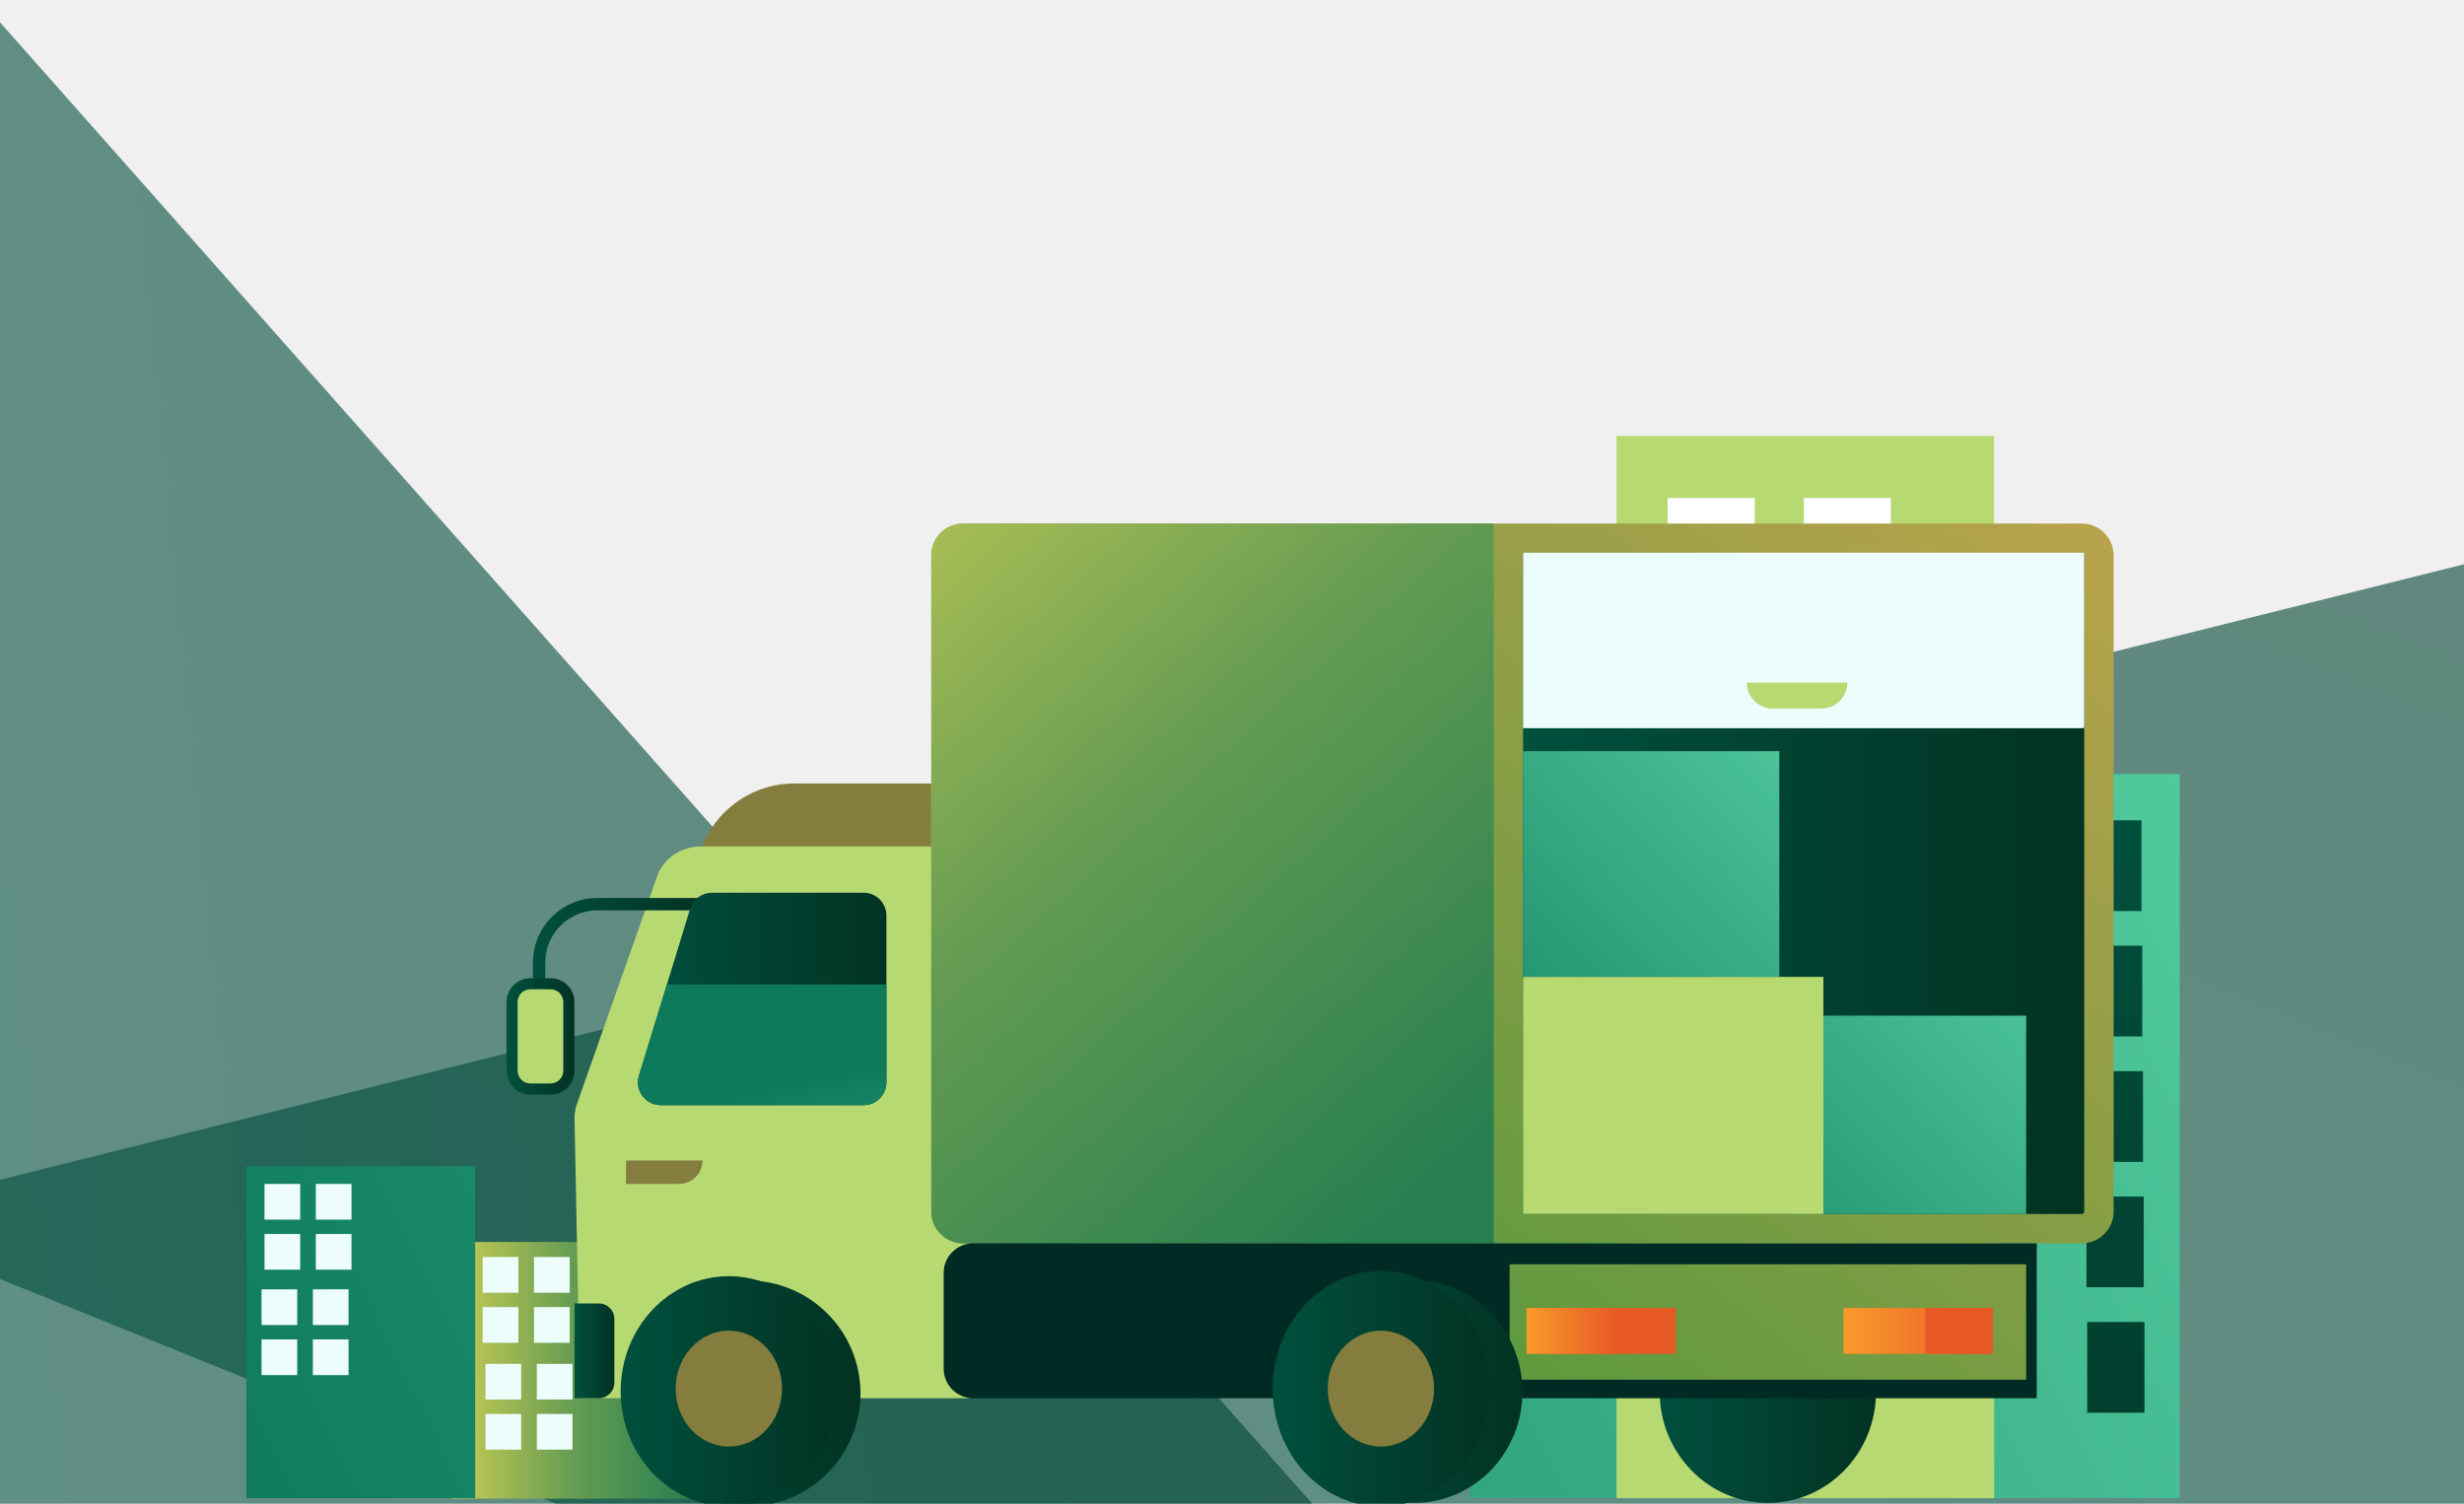
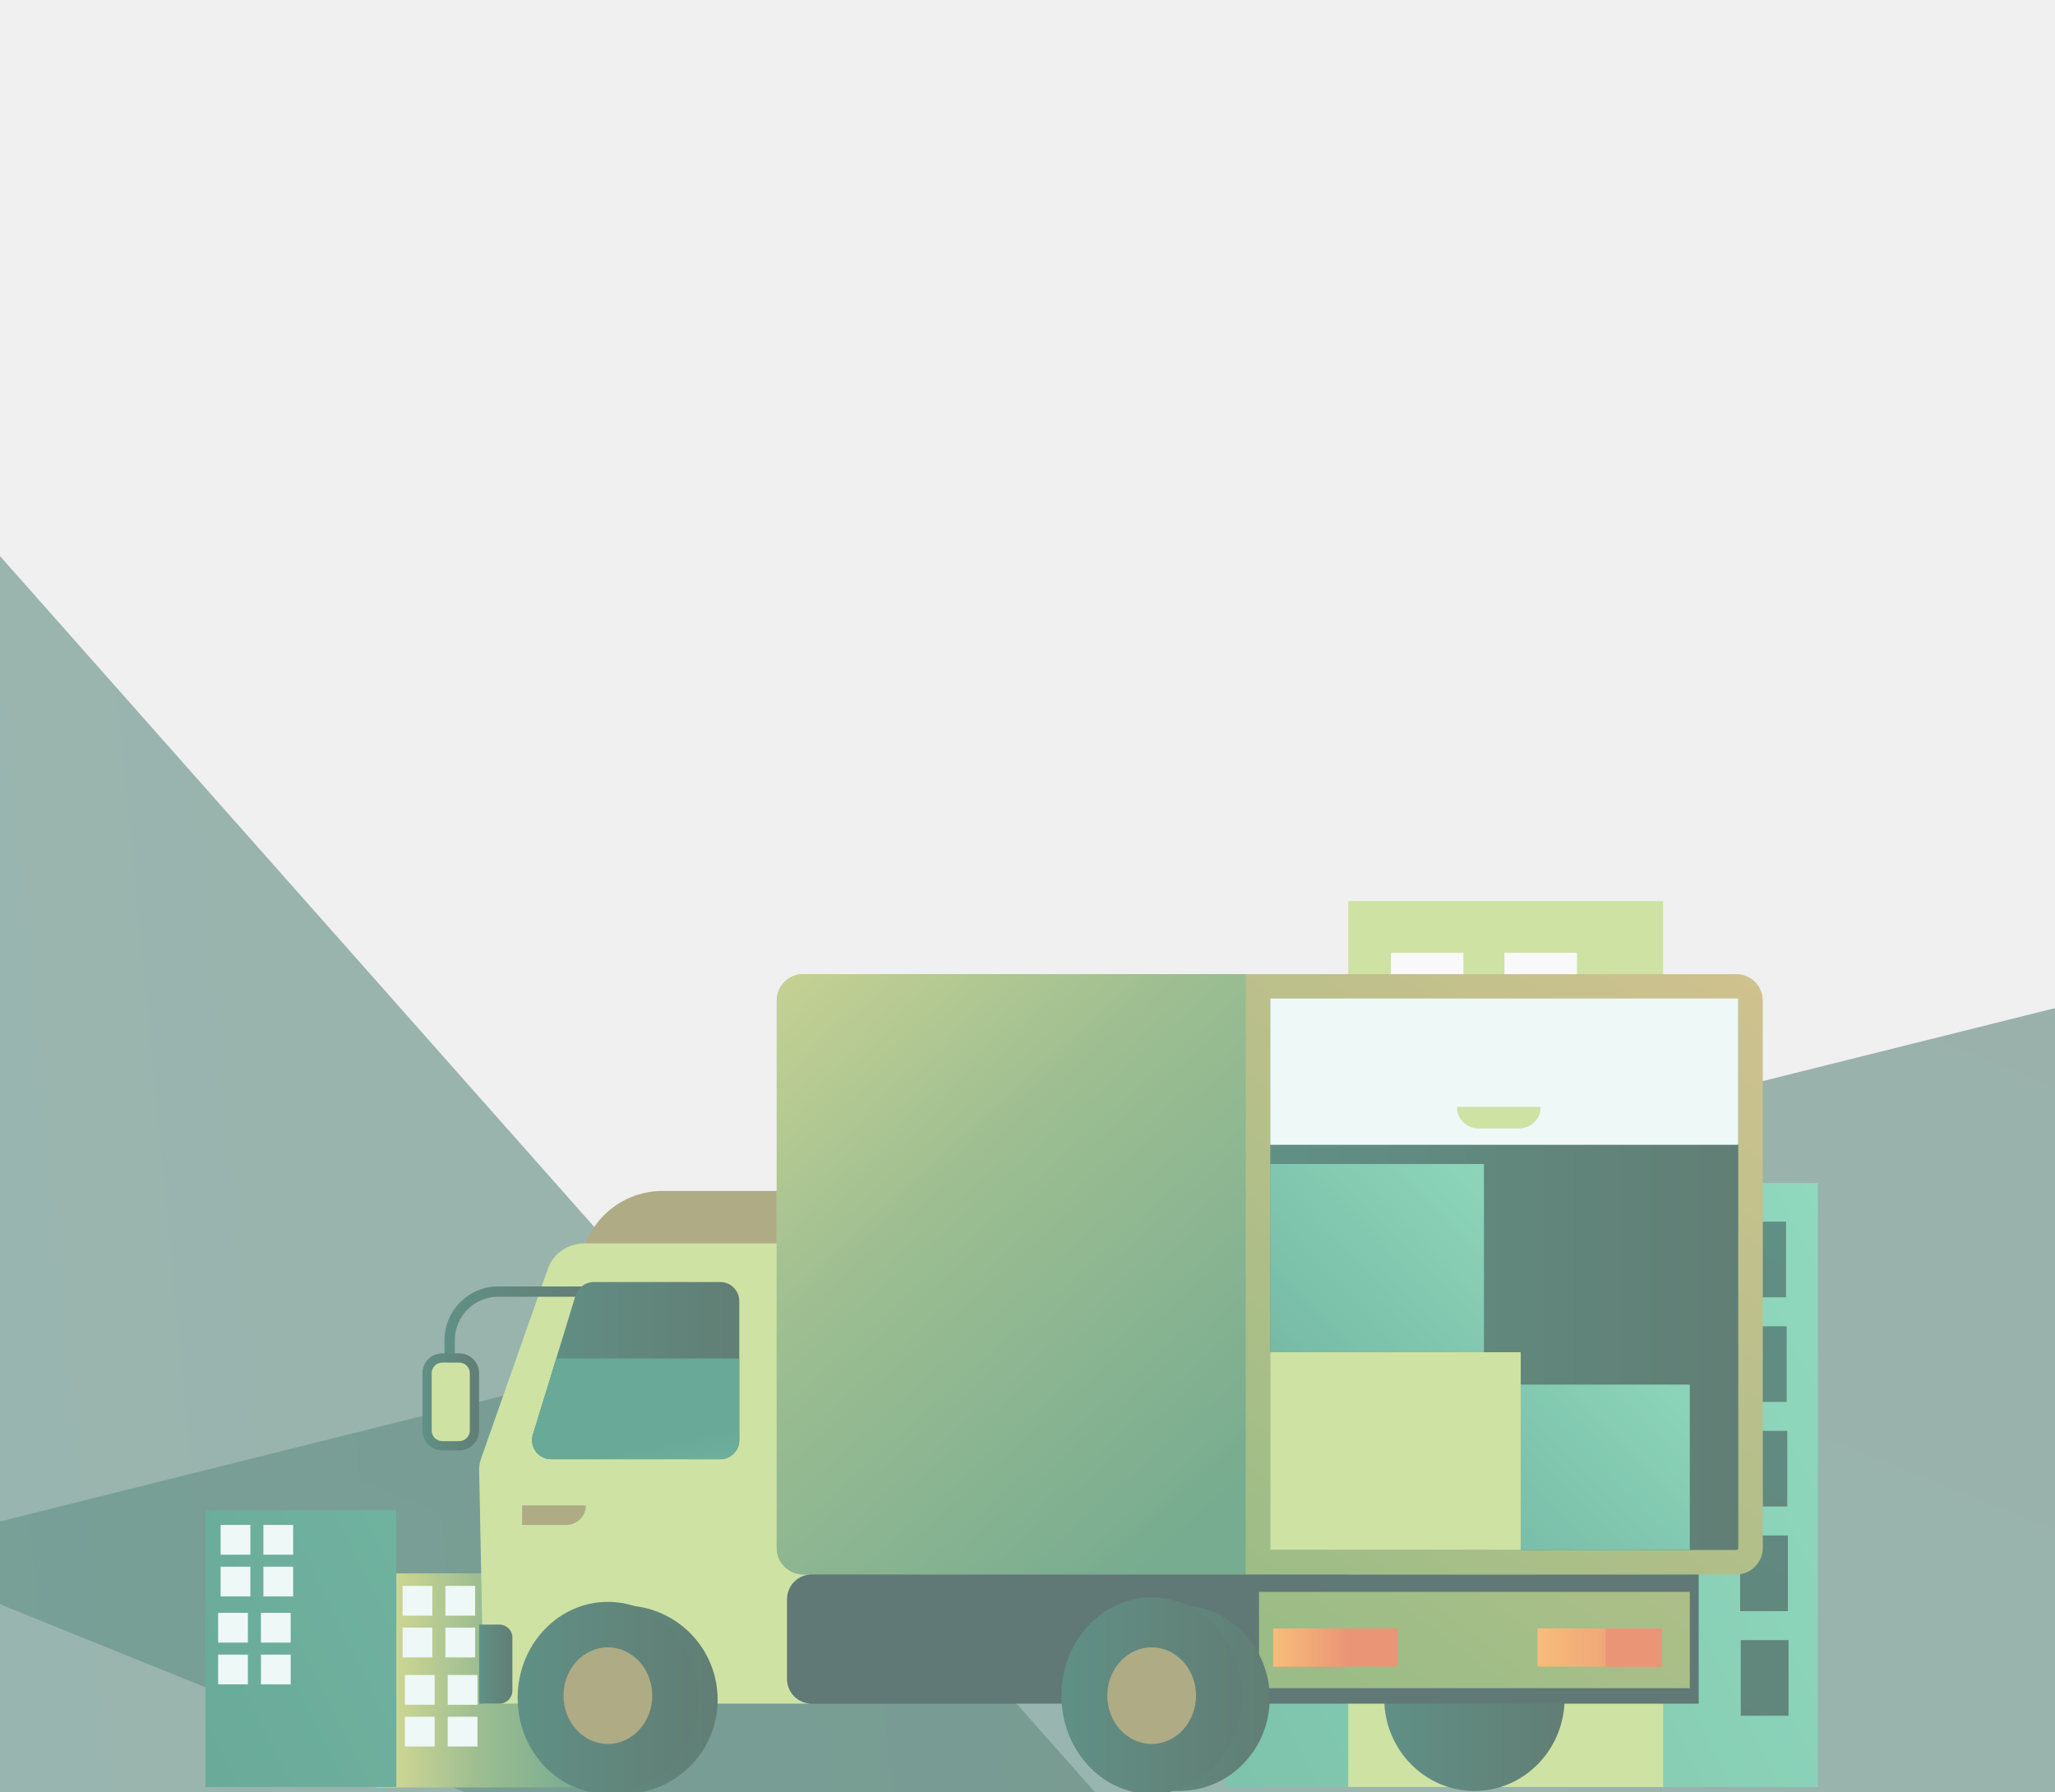
- <svg xmlns="http://www.w3.org/2000/svg" width="390" height="238" viewBox="0 0 390 238" fill="none">
-   <g clip-path="url(#clip0_658_1780)">
-     <path d="M491.247 64.024L374.083 353.733L-24 192.74L491.247 64.024Z" fill="url(#paint0_linear_658_1780)" fill-opacity="0.6" />
-     <path d="M285.152 325.436L-25.919 355.333L-67 -72.103L285.152 325.436Z" fill="url(#paint1_linear_658_1780)" fill-opacity="0.6" />
-     <path d="M345.001 122.518H308.785V237.134H345.001V122.518Z" fill="url(#paint2_linear_658_1780)" />
-     <path d="M338.956 129.84H329.891V144.199H338.956V129.84Z" fill="url(#paint3_linear_658_1780)" />
-     <path d="M339.075 149.691H330.01V164.05H339.075V149.691Z" fill="url(#paint4_linear_658_1780)" />
-     <path d="M339.192 169.543H330.127V183.902H339.192V169.543Z" fill="url(#paint5_linear_658_1780)" />
-     <path d="M339.31 189.395H330.246V203.753H339.31V189.395Z" fill="url(#paint6_linear_658_1780)" />
-     <path d="M339.427 209.248H330.363V223.607H339.427V209.248Z" fill="url(#paint7_linear_658_1780)" />
-     <path d="M268.836 174.707H232.621V237.133H268.836V174.707Z" fill="url(#paint8_linear_658_1780)" />
-     <path d="M315.63 69H255.869V237.132H315.63V69Z" fill="#B7D972" />
-     <path d="M277.733 78.822H263.959V84.903H277.733V78.822Z" fill="white" />
-     <path d="M299.28 78.822H285.506V84.903H299.28V78.822Z" fill="white" />
-     <path d="M109.736 196.584H71.496V237.216H109.736V196.584Z" fill="url(#paint9_linear_658_1780)" />
-     <path d="M82.05 198.963H76.402V204.611H82.05V198.963Z" fill="#EDFDFC" />
-     <path d="M90.172 198.963H84.523V204.611H90.172V198.963Z" fill="#EDFDFC" />
-     <path d="M82.05 206.889H76.402V212.537H82.05V206.889Z" fill="#EDFDFC" />
-     <path d="M90.172 206.889H84.523V212.537H90.172V206.889Z" fill="#EDFDFC" />
-     <path d="M82.492 215.875H76.844V221.523H82.492V215.875Z" fill="#EDFDFC" />
-     <path d="M90.617 215.875H84.969V221.523H90.617V215.875Z" fill="#EDFDFC" />
-     <path d="M82.492 223.799H76.844V229.447H82.492V223.799Z" fill="#EDFDFC" />
-     <path d="M90.617 223.799H84.969V229.447H90.617V223.799Z" fill="#EDFDFC" />
-     <path d="M75.215 184.602H39V237.132H75.215V184.602Z" fill="url(#paint10_linear_658_1780)" />
-     <path d="M47.515 187.396H41.867V193.045H47.515V187.396Z" fill="#EDFDFC" />
-     <path d="M55.636 187.396H49.988V193.045H55.636V187.396Z" fill="#EDFDFC" />
-     <path d="M47.515 195.32H41.867V200.968H47.515V195.32Z" fill="#EDFDFC" />
-     <path d="M55.636 195.32H49.988V200.968H55.636V195.32Z" fill="#EDFDFC" />
-     <path d="M47.047 204.08H41.398V209.728H47.047V204.08Z" fill="#EDFDFC" />
-     <path d="M55.168 204.08H49.52V209.728H55.168V204.08Z" fill="#EDFDFC" />
-     <path d="M47.047 212.006H41.398V217.654H47.047V212.006Z" fill="#EDFDFC" />
-     <path d="M55.168 212.006H49.52V217.654H55.168V212.006Z" fill="#EDFDFC" />
-     <path d="M110.012 164.387H147.405V124.01H125.766C117.065 124.01 110.012 131.063 110.012 139.764V164.387Z" fill="#847D3D" />
-     <path d="M153.46 221.314H91.808L90.935 177.059C90.919 176.291 91.043 175.527 91.299 174.798L104.021 138.668C105.008 135.866 107.808 133.971 110.966 133.971H153.459V221.314H153.46Z" fill="#B7D972" />
-     <path d="M90.934 221.313H94.781C96.138 221.313 97.238 220.213 97.238 218.856V208.77C97.238 207.413 96.138 206.312 94.781 206.312H90.934V221.313Z" fill="url(#paint11_linear_658_1780)" />
-     <path d="M86.313 159.159H84.359V152.323C84.359 146.708 88.928 142.139 94.544 142.139H111.145V144.092H94.544C90.005 144.092 86.313 147.784 86.313 152.323V159.159Z" fill="url(#paint12_linear_658_1780)" />
-     <path d="M83.939 173.249H87.148C89.229 173.249 90.916 171.563 90.916 169.483V158.601C90.916 156.521 89.23 154.834 87.148 154.834H83.939C81.859 154.834 80.172 156.52 80.172 158.601V169.483C80.173 171.562 81.859 173.249 83.939 173.249Z" fill="url(#paint13_linear_658_1780)" />
-     <path d="M83.939 171.494C82.83 171.494 81.926 170.592 81.926 169.481V158.599C81.926 157.489 82.829 156.586 83.939 156.586H87.148C88.257 156.586 89.161 157.489 89.161 158.599V169.481C89.161 170.59 88.259 171.494 87.148 171.494H83.939Z" fill="#B7D972" />
-     <path d="M104.58 174.923H136.694C138.686 174.923 140.299 173.308 140.299 171.317V144.908C140.299 142.916 138.684 141.303 136.694 141.303H112.677C111.093 141.303 109.695 142.336 109.23 143.851L101.133 170.261C100.423 172.579 102.157 174.923 104.58 174.923Z" fill="url(#paint14_linear_658_1780)" />
-     <path d="M105.564 155.811L101.133 170.261C100.423 172.578 102.156 174.923 104.58 174.923H136.694C138.686 174.923 140.299 173.309 140.299 171.318V155.811H105.564Z" fill="url(#paint15_linear_658_1780)" />
-     <path d="M118.31 238.436C128.187 238.436 136.194 230.429 136.194 220.552C136.194 210.675 128.187 202.668 118.31 202.668C108.433 202.668 100.426 210.675 100.426 220.552C100.426 230.429 108.433 238.436 118.31 238.436Z" fill="url(#paint16_linear_658_1780)" />
-     <path d="M279.815 237.884C289.272 237.884 296.939 230 296.939 220.276C296.939 210.551 289.272 202.668 279.815 202.668C270.358 202.668 262.691 210.551 262.691 220.276C262.691 230 270.358 237.884 279.815 237.884Z" fill="url(#paint17_linear_658_1780)" />
-     <path d="M152.448 196.8H329.504C332.287 196.8 334.545 194.543 334.545 191.758V87.909C334.545 85.125 332.289 82.867 329.504 82.867H152.448C149.664 82.867 147.406 85.124 147.406 87.909V191.758C147.406 194.543 149.663 196.8 152.448 196.8Z" fill="url(#paint18_linear_658_1780)" />
-     <path d="M329.501 192.149C329.716 192.149 329.891 191.973 329.891 191.757V87.908C329.891 87.693 329.716 87.518 329.501 87.518H241.072V192.149H329.501Z" fill="url(#paint19_linear_658_1780)" />
-     <path d="M329.501 115.26C329.716 115.26 329.891 115.213 329.891 115.156V87.586C329.891 87.529 329.716 87.482 329.501 87.482H241.072V115.26H329.501Z" fill="#EDFDFC" />
-     <path d="M152.448 82.867H236.424V196.798H152.448C149.664 196.798 147.406 194.542 147.406 191.757V87.909C147.406 85.124 149.663 82.867 152.448 82.867Z" fill="url(#paint20_linear_658_1780)" />
-     <path d="M283.023 192.15H320.695V160.76H283.023V192.15Z" fill="url(#paint21_linear_658_1780)" />
-     <path d="M241.072 192.148H288.604V154.619H241.072V192.148Z" fill="#B7D972" />
-     <path d="M241.072 154.619H281.627V118.9H241.072V154.619Z" fill="url(#paint22_linear_658_1780)" />
-     <path d="M154.044 221.314H322.372V196.801H154.044C151.457 196.801 149.359 198.898 149.359 201.485V216.631C149.359 219.217 151.457 221.314 154.044 221.314Z" fill="#002A24" />
-     <path d="M320.694 200.105H238.934V218.38H320.694V200.105Z" fill="url(#paint23_linear_658_1780)" />
-     <path d="M241.629 214.289H265.252V207.033H241.629V214.289Z" fill="url(#paint24_linear_658_1780)" />
-     <path d="M241.629 214.289H255.884V207.033H241.629V214.289Z" fill="url(#paint25_linear_658_1780)" />
-     <path d="M291.797 214.289H315.422V207.033H291.797V214.289Z" fill="url(#paint26_linear_658_1780)" />
-     <path d="M304.723 214.289H315.421V207.033H304.723V214.289Z" fill="url(#paint27_linear_658_1780)" />
-     <path d="M223.848 237.884C233.306 237.884 240.972 230 240.972 220.276C240.972 210.551 233.306 202.668 223.848 202.668C214.391 202.668 206.725 210.551 206.725 220.276C206.725 230 214.391 237.884 223.848 237.884Z" fill="url(#paint28_linear_658_1780)" />
-     <path d="M218.563 238.439C228.021 238.439 235.687 230.092 235.687 219.795C235.687 209.498 228.021 201.15 218.563 201.15C209.106 201.15 201.439 209.498 201.439 219.795C201.439 230.092 209.106 238.439 218.563 238.439Z" fill="url(#paint29_linear_658_1780)" />
-     <path d="M115.362 238.436C124.819 238.436 132.486 230.279 132.486 220.216C132.486 210.154 124.819 201.996 115.362 201.996C105.905 201.996 98.238 210.154 98.238 220.216C98.238 230.279 105.905 238.436 115.362 238.436Z" fill="url(#paint30_linear_658_1780)" />
-     <path d="M106.941 219.793C106.941 224.856 110.712 228.96 115.362 228.96C120.012 228.96 123.782 224.856 123.782 219.793C123.782 214.73 120.012 210.625 115.362 210.625C110.71 210.625 106.941 214.73 106.941 219.793Z" fill="#847D3D" />
-     <path d="M210.143 219.793C210.143 224.856 213.913 228.96 218.563 228.96C223.213 228.96 226.983 224.856 226.983 219.793C226.983 214.73 223.213 210.625 218.563 210.625C213.913 210.625 210.143 214.73 210.143 219.793Z" fill="#847D3D" />
-     <path d="M292.393 108.055H276.486C276.486 110.316 278.319 112.147 280.58 112.147H288.302C290.56 112.147 292.393 110.314 292.393 108.055Z" fill="#B7D972" />
-     <path d="M107.482 187.397H99.09V183.686H111.193C111.193 185.734 109.532 187.397 107.482 187.397Z" fill="#847D3D" />
+ <svg xmlns="http://www.w3.org/2000/svg" width="390" height="340" viewBox="0 0 390 340" fill="none">
+   <g opacity="0.6">
+     <path d="M491.247 166.024L374.083 455.733L-24 294.74L491.247 166.024Z" fill="url(#paint0_linear_707_1822)" fill-opacity="0.6" />
+     <path d="M285.152 427.436L-25.919 457.333L-67 29.898L285.152 427.436Z" fill="url(#paint1_linear_707_1822)" fill-opacity="0.6" />
+     <path d="M345.001 224.518H308.785V339.134H345.001V224.518Z" fill="url(#paint2_linear_707_1822)" />
+     <path d="M338.956 231.84H329.891V246.199H338.956V231.84Z" fill="url(#paint3_linear_707_1822)" />
+     <path d="M339.075 251.691H330.01V266.05H339.075V251.691Z" fill="url(#paint4_linear_707_1822)" />
+     <path d="M339.192 271.543H330.127V285.902H339.192V271.543Z" fill="url(#paint5_linear_707_1822)" />
+     <path d="M339.31 291.395H330.246V305.753H339.31V291.395Z" fill="url(#paint6_linear_707_1822)" />
+     <path d="M339.427 311.248H330.363V325.607H339.427V311.248Z" fill="url(#paint7_linear_707_1822)" />
+     <path d="M268.836 276.707H232.621V339.133H268.836V276.707Z" fill="url(#paint8_linear_707_1822)" />
+     <path d="M315.63 171H255.869V339.132H315.63V171Z" fill="#B7D972" />
+     <path d="M277.733 180.822H263.959V186.903H277.733V180.822Z" fill="white" />
+     <path d="M299.28 180.822H285.506V186.903H299.28V180.822Z" fill="white" />
+     <path d="M109.736 298.584H71.496V339.216H109.736V298.584Z" fill="url(#paint9_linear_707_1822)" />
+     <path d="M82.05 300.963H76.402V306.611H82.05V300.963Z" fill="#EDFDFC" />
+     <path d="M90.172 300.963H84.523V306.611H90.172V300.963Z" fill="#EDFDFC" />
+     <path d="M82.05 308.889H76.402V314.537H82.05V308.889Z" fill="#EDFDFC" />
+     <path d="M90.172 308.889H84.523V314.537H90.172V308.889Z" fill="#EDFDFC" />
+     <path d="M82.492 317.875H76.844V323.523H82.492V317.875Z" fill="#EDFDFC" />
+     <path d="M90.617 317.875H84.969V323.523H90.617V317.875Z" fill="#EDFDFC" />
+     <path d="M82.492 325.799H76.844V331.447H82.492V325.799Z" fill="#EDFDFC" />
+     <path d="M90.617 325.799H84.969V331.447H90.617V325.799Z" fill="#EDFDFC" />
+     <path d="M75.215 286.602H39V339.132H75.215V286.602Z" fill="url(#paint10_linear_707_1822)" />
+     <path d="M47.515 289.396H41.867V295.045H47.515V289.396Z" fill="#EDFDFC" />
+     <path d="M55.636 289.396H49.988V295.045H55.636V289.396Z" fill="#EDFDFC" />
+     <path d="M47.515 297.32H41.867V302.968H47.515V297.32Z" fill="#EDFDFC" />
+     <path d="M55.636 297.32H49.988V302.968H55.636V297.32Z" fill="#EDFDFC" />
+     <path d="M47.047 306.08H41.398V311.728H47.047V306.08Z" fill="#EDFDFC" />
+     <path d="M55.168 306.08H49.52V311.728H55.168V306.08Z" fill="#EDFDFC" />
+     <path d="M47.047 314.006H41.398V319.654H47.047V314.006Z" fill="#EDFDFC" />
+     <path d="M55.168 314.006H49.52V319.654H55.168V314.006Z" fill="#EDFDFC" />
+     <path d="M110.012 266.387H147.405V226.01H125.766C117.065 226.01 110.012 233.063 110.012 241.764V266.387Z" fill="#847D3D" />
+     <path d="M153.46 323.314H91.808L90.935 279.059C90.919 278.291 91.043 277.527 91.299 276.798L104.021 240.668C105.008 237.866 107.808 235.971 110.966 235.971H153.459V323.314H153.46Z" fill="#B7D972" />
+     <path d="M90.934 323.313H94.781C96.138 323.313 97.238 322.213 97.238 320.856V310.77C97.238 309.413 96.138 308.312 94.781 308.312H90.934V323.313Z" fill="url(#paint11_linear_707_1822)" />
+     <path d="M86.313 261.159H84.359V254.323C84.359 248.708 88.928 244.139 94.544 244.139H111.145V246.092H94.544C90.005 246.092 86.313 249.784 86.313 254.323V261.159Z" fill="url(#paint12_linear_707_1822)" />
+     <path d="M83.939 275.249H87.148C89.229 275.249 90.916 273.563 90.916 271.483V260.601C90.916 258.521 89.23 256.834 87.148 256.834H83.939C81.859 256.834 80.172 258.52 80.172 260.601V271.483C80.173 273.562 81.859 275.249 83.939 275.249Z" fill="url(#paint13_linear_707_1822)" />
+     <path d="M83.939 273.494C82.83 273.494 81.926 272.592 81.926 271.481V260.599C81.926 259.489 82.829 258.586 83.939 258.586H87.148C88.257 258.586 89.161 259.489 89.161 260.599V271.481C89.161 272.59 88.259 273.494 87.148 273.494H83.939Z" fill="#B7D972" />
+     <path d="M104.58 276.923H136.694C138.686 276.923 140.299 275.308 140.299 273.317V246.908C140.299 244.916 138.684 243.303 136.694 243.303H112.677C111.093 243.303 109.695 244.336 109.23 245.851L101.133 272.261C100.423 274.579 102.157 276.923 104.58 276.923Z" fill="url(#paint14_linear_707_1822)" />
+     <path d="M105.564 257.811L101.133 272.261C100.423 274.578 102.156 276.923 104.58 276.923H136.694C138.686 276.923 140.299 275.309 140.299 273.318V257.811H105.564Z" fill="url(#paint15_linear_707_1822)" />
+     <path d="M118.31 340.436C128.187 340.436 136.194 332.429 136.194 322.552C136.194 312.675 128.187 304.668 118.31 304.668C108.433 304.668 100.426 312.675 100.426 322.552C100.426 332.429 108.433 340.436 118.31 340.436Z" fill="url(#paint16_linear_707_1822)" />
+     <path d="M279.815 339.884C289.272 339.884 296.939 332 296.939 322.276C296.939 312.551 289.272 304.668 279.815 304.668C270.358 304.668 262.691 312.551 262.691 322.276C262.691 332 270.358 339.884 279.815 339.884Z" fill="url(#paint17_linear_707_1822)" />
+     <path d="M152.448 298.8H329.504C332.287 298.8 334.545 296.543 334.545 293.758V189.909C334.545 187.125 332.289 184.867 329.504 184.867H152.448C149.664 184.867 147.406 187.124 147.406 189.909V293.758C147.406 296.543 149.663 298.8 152.448 298.8Z" fill="url(#paint18_linear_707_1822)" />
+     <path d="M329.501 294.149C329.716 294.149 329.891 293.973 329.891 293.757V189.908C329.891 189.693 329.716 189.518 329.501 189.518H241.072V294.149H329.501Z" fill="url(#paint19_linear_707_1822)" />
+     <path d="M329.501 217.26C329.716 217.26 329.891 217.213 329.891 217.156V189.586C329.891 189.529 329.716 189.482 329.501 189.482H241.072V217.26H329.501Z" fill="#EDFDFC" />
+     <path d="M152.448 184.867H236.424V298.798H152.448C149.664 298.798 147.406 296.542 147.406 293.757V189.909C147.406 187.124 149.663 184.867 152.448 184.867Z" fill="url(#paint20_linear_707_1822)" />
+     <path d="M283.023 294.15H320.695V262.76H283.023V294.15Z" fill="url(#paint21_linear_707_1822)" />
+     <path d="M241.072 294.148H288.604V256.619H241.072V294.148Z" fill="#B7D972" />
+     <path d="M241.072 256.619H281.627V220.9H241.072V256.619Z" fill="url(#paint22_linear_707_1822)" />
+     <path d="M154.044 323.314H322.372V298.801H154.044C151.457 298.801 149.359 300.898 149.359 303.485V318.631C149.359 321.217 151.457 323.314 154.044 323.314Z" fill="#002A24" />
+     <path d="M320.694 302.105H238.934V320.38H320.694V302.105Z" fill="url(#paint23_linear_707_1822)" />
+     <path d="M241.629 316.289H265.252V309.033H241.629V316.289Z" fill="url(#paint24_linear_707_1822)" />
+     <path d="M241.629 316.289H255.884V309.033H241.629V316.289Z" fill="url(#paint25_linear_707_1822)" />
+     <path d="M291.797 316.289H315.422V309.033H291.797V316.289Z" fill="url(#paint26_linear_707_1822)" />
+     <path d="M304.723 316.289H315.421V309.033H304.723V316.289Z" fill="url(#paint27_linear_707_1822)" />
+     <path d="M223.848 339.884C233.306 339.884 240.972 332 240.972 322.276C240.972 312.551 233.306 304.668 223.848 304.668C214.391 304.668 206.725 312.551 206.725 322.276C206.725 332 214.391 339.884 223.848 339.884Z" fill="url(#paint28_linear_707_1822)" />
+     <path d="M218.563 340.439C228.021 340.439 235.687 332.092 235.687 321.795C235.687 311.498 228.021 303.15 218.563 303.15C209.106 303.15 201.439 311.498 201.439 321.795C201.439 332.092 209.106 340.439 218.563 340.439Z" fill="url(#paint29_linear_707_1822)" />
+     <path d="M115.362 340.436C124.819 340.436 132.486 332.279 132.486 322.216C132.486 312.154 124.819 303.996 115.362 303.996C105.905 303.996 98.238 312.154 98.238 322.216C98.238 332.279 105.905 340.436 115.362 340.436Z" fill="url(#paint30_linear_707_1822)" />
+     <path d="M106.941 321.793C106.941 326.856 110.712 330.96 115.362 330.96C120.012 330.96 123.782 326.856 123.782 321.793C123.782 316.73 120.012 312.625 115.362 312.625C110.71 312.625 106.941 316.73 106.941 321.793Z" fill="#847D3D" />
+     <path d="M210.143 321.793C210.143 326.856 213.913 330.96 218.563 330.96C223.213 330.96 226.983 326.856 226.983 321.793C226.983 316.73 223.213 312.625 218.563 312.625C213.913 312.625 210.143 316.73 210.143 321.793Z" fill="#847D3D" />
+     <path d="M292.393 210.055H276.486C276.486 212.316 278.319 214.147 280.58 214.147H288.302C290.56 214.147 292.393 212.314 292.393 210.055Z" fill="#B7D972" />
+     <path d="M107.482 289.397H99.09V285.686H111.193C111.193 287.734 109.532 289.397 107.482 289.397Z" fill="#847D3D" />
  </g>
  <defs>
-     <linearGradient id="paint0_linear_658_1780" x1="388.417" y1="-254.371" x2="175.042" y2="273.237" gradientUnits="userSpaceOnUse">
+     <linearGradient id="paint0_linear_707_1822" x1="388.417" y1="-152.371" x2="175.042" y2="375.237" gradientUnits="userSpaceOnUse">
      <stop stop-color="#023222" />
      <stop offset="1" stop-color="#00503E" />
    </linearGradient>
-     <linearGradient id="paint1_linear_658_1780" x1="520.052" y1="87.167" x2="-46.459" y2="141.615" gradientUnits="userSpaceOnUse">
+     <linearGradient id="paint1_linear_707_1822" x1="520.052" y1="189.167" x2="-46.459" y2="243.615" gradientUnits="userSpaceOnUse">
      <stop stop-color="#023222" />
      <stop offset="1" stop-color="#00503E" />
    </linearGradient>
-     <linearGradient id="paint2_linear_658_1780" x1="378.445" y1="154.179" x2="66.598" y2="309.319" gradientUnits="userSpaceOnUse">
+     <linearGradient id="paint2_linear_707_1822" x1="378.445" y1="256.179" x2="66.598" y2="411.319" gradientUnits="userSpaceOnUse">
      <stop stop-color="#53CD9F" />
      <stop offset="1" stop-color="#0D7A5C" />
    </linearGradient>
-     <linearGradient id="paint3_linear_658_1780" x1="340.422" y1="124.42" x2="272.516" y2="267.024" gradientUnits="userSpaceOnUse">
+     <linearGradient id="paint3_linear_707_1822" x1="340.422" y1="226.42" x2="272.516" y2="369.024" gradientUnits="userSpaceOnUse">
      <stop stop-color="#00503E" />
      <stop offset="1" stop-color="#023222" />
    </linearGradient>
-     <linearGradient id="paint4_linear_658_1780" x1="348.225" y1="128.135" x2="280.319" y2="270.739" gradientUnits="userSpaceOnUse">
+     <linearGradient id="paint4_linear_707_1822" x1="348.225" y1="230.135" x2="280.319" y2="372.739" gradientUnits="userSpaceOnUse">
      <stop stop-color="#00503E" />
      <stop offset="1" stop-color="#023222" />
    </linearGradient>
-     <linearGradient id="paint5_linear_658_1780" x1="356.027" y1="131.85" x2="288.12" y2="274.454" gradientUnits="userSpaceOnUse">
+     <linearGradient id="paint5_linear_707_1822" x1="356.027" y1="233.85" x2="288.12" y2="376.454" gradientUnits="userSpaceOnUse">
      <stop stop-color="#00503E" />
      <stop offset="1" stop-color="#023222" />
    </linearGradient>
-     <linearGradient id="paint6_linear_658_1780" x1="363.83" y1="135.565" x2="295.924" y2="278.169" gradientUnits="userSpaceOnUse">
+     <linearGradient id="paint6_linear_707_1822" x1="363.83" y1="237.565" x2="295.924" y2="380.169" gradientUnits="userSpaceOnUse">
      <stop stop-color="#00503E" />
      <stop offset="1" stop-color="#023222" />
    </linearGradient>
-     <linearGradient id="paint7_linear_658_1780" x1="371.631" y1="139.283" x2="303.725" y2="281.886" gradientUnits="userSpaceOnUse">
+     <linearGradient id="paint7_linear_707_1822" x1="371.631" y1="241.283" x2="303.725" y2="383.886" gradientUnits="userSpaceOnUse">
      <stop stop-color="#00503E" />
      <stop offset="1" stop-color="#023222" />
    </linearGradient>
-     <linearGradient id="paint8_linear_658_1780" x1="373.74" y1="144.723" x2="61.893" y2="299.863" gradientUnits="userSpaceOnUse">
+     <linearGradient id="paint8_linear_707_1822" x1="373.74" y1="246.723" x2="61.893" y2="401.863" gradientUnits="userSpaceOnUse">
      <stop stop-color="#53CD9F" />
      <stop offset="1" stop-color="#0D7A5C" />
    </linearGradient>
-     <linearGradient id="paint9_linear_658_1780" x1="71.496" y1="216.9" x2="109.737" y2="216.9" gradientUnits="userSpaceOnUse">
+     <linearGradient id="paint9_linear_707_1822" x1="71.496" y1="318.9" x2="109.737" y2="318.9" gradientUnits="userSpaceOnUse">
      <stop stop-color="#C9CD55" />
      <stop offset="0.506" stop-color="#659C52" />
      <stop offset="1" stop-color="#287F50" />
    </linearGradient>
-     <linearGradient id="paint10_linear_658_1780" x1="337.3" y1="71.474" x2="25.453" y2="226.614" gradientUnits="userSpaceOnUse">
+     <linearGradient id="paint10_linear_707_1822" x1="337.3" y1="173.474" x2="25.453" y2="328.614" gradientUnits="userSpaceOnUse">
      <stop stop-color="#53CD9F" />
      <stop offset="1" stop-color="#0D7A5C" />
    </linearGradient>
-     <linearGradient id="paint11_linear_658_1780" x1="90.933" y1="213.812" x2="97.237" y2="213.812" gradientUnits="userSpaceOnUse">
+     <linearGradient id="paint11_linear_707_1822" x1="90.933" y1="315.812" x2="97.237" y2="315.812" gradientUnits="userSpaceOnUse">
      <stop stop-color="#00503E" />
      <stop offset="1" stop-color="#023222" />
    </linearGradient>
-     <linearGradient id="paint12_linear_658_1780" x1="84.36" y1="150.649" x2="111.145" y2="150.649" gradientUnits="userSpaceOnUse">
+     <linearGradient id="paint12_linear_707_1822" x1="84.36" y1="252.649" x2="111.145" y2="252.649" gradientUnits="userSpaceOnUse">
      <stop stop-color="#00503E" />
      <stop offset="1" stop-color="#023222" />
    </linearGradient>
-     <linearGradient id="paint13_linear_658_1780" x1="80.173" y1="164.041" x2="90.915" y2="164.041" gradientUnits="userSpaceOnUse">
+     <linearGradient id="paint13_linear_707_1822" x1="80.173" y1="266.041" x2="90.915" y2="266.041" gradientUnits="userSpaceOnUse">
      <stop stop-color="#00503E" />
      <stop offset="1" stop-color="#023222" />
    </linearGradient>
-     <linearGradient id="paint14_linear_658_1780" x1="100.973" y1="158.113" x2="140.3" y2="158.113" gradientUnits="userSpaceOnUse">
+     <linearGradient id="paint14_linear_707_1822" x1="100.973" y1="260.113" x2="140.3" y2="260.113" gradientUnits="userSpaceOnUse">
      <stop stop-color="#00503E" />
      <stop offset="1" stop-color="#023222" />
    </linearGradient>
-     <linearGradient id="paint15_linear_658_1780" x1="132.295" y1="219.589" x2="122.37" y2="172.055" gradientUnits="userSpaceOnUse">
+     <linearGradient id="paint15_linear_707_1822" x1="132.295" y1="321.589" x2="122.37" y2="274.055" gradientUnits="userSpaceOnUse">
      <stop stop-color="#53CD9F" />
      <stop offset="1" stop-color="#0D7A5C" />
    </linearGradient>
-     <linearGradient id="paint16_linear_658_1780" x1="100.426" y1="220.553" x2="136.195" y2="220.553" gradientUnits="userSpaceOnUse">
+     <linearGradient id="paint16_linear_707_1822" x1="100.426" y1="322.553" x2="136.195" y2="322.553" gradientUnits="userSpaceOnUse">
      <stop stop-color="#00503E" />
      <stop offset="1" stop-color="#023222" />
    </linearGradient>
-     <linearGradient id="paint17_linear_658_1780" x1="262.69" y1="220.276" x2="296.939" y2="220.276" gradientUnits="userSpaceOnUse">
+     <linearGradient id="paint17_linear_707_1822" x1="262.69" y1="322.276" x2="296.939" y2="322.276" gradientUnits="userSpaceOnUse">
      <stop stop-color="#00503E" />
      <stop offset="1" stop-color="#023222" />
    </linearGradient>
-     <linearGradient id="paint18_linear_658_1780" x1="316.643" y1="39.475" x2="205.382" y2="187.041" gradientUnits="userSpaceOnUse">
+     <linearGradient id="paint18_linear_707_1822" x1="316.643" y1="141.475" x2="205.382" y2="289.041" gradientUnits="userSpaceOnUse">
      <stop stop-color="#C7A44F" />
      <stop offset="1" stop-color="#609A3F" />
    </linearGradient>
-     <linearGradient id="paint19_linear_658_1780" x1="241.072" y1="139.832" x2="329.892" y2="139.832" gradientUnits="userSpaceOnUse">
+     <linearGradient id="paint19_linear_707_1822" x1="241.072" y1="241.832" x2="329.892" y2="241.832" gradientUnits="userSpaceOnUse">
      <stop stop-color="#00503E" />
      <stop offset="1" stop-color="#023222" />
    </linearGradient>
-     <linearGradient id="paint20_linear_658_1780" x1="127.626" y1="66.884" x2="231.575" y2="182.325" gradientUnits="userSpaceOnUse">
+     <linearGradient id="paint20_linear_707_1822" x1="127.626" y1="168.884" x2="231.575" y2="284.325" gradientUnits="userSpaceOnUse">
      <stop stop-color="#C9CD55" />
      <stop offset="0.506" stop-color="#659C52" />
      <stop offset="1" stop-color="#287F50" />
    </linearGradient>
-     <linearGradient id="paint21_linear_658_1780" x1="328.684" y1="149.926" x2="257.644" y2="220.183" gradientUnits="userSpaceOnUse">
+     <linearGradient id="paint21_linear_707_1822" x1="328.684" y1="251.926" x2="257.644" y2="322.183" gradientUnits="userSpaceOnUse">
      <stop stop-color="#53CD9F" />
      <stop offset="1" stop-color="#0D7A5C" />
    </linearGradient>
-     <linearGradient id="paint22_linear_658_1780" x1="288.808" y1="109.604" x2="217.768" y2="179.861" gradientUnits="userSpaceOnUse">
+     <linearGradient id="paint22_linear_707_1822" x1="288.808" y1="211.604" x2="217.768" y2="281.861" gradientUnits="userSpaceOnUse">
      <stop stop-color="#53CD9F" />
      <stop offset="1" stop-color="#0D7A5C" />
    </linearGradient>
-     <linearGradient id="paint23_linear_658_1780" x1="374.77" y1="83.303" x2="263.508" y2="230.868" gradientUnits="userSpaceOnUse">
+     <linearGradient id="paint23_linear_707_1822" x1="374.77" y1="185.303" x2="263.508" y2="332.868" gradientUnits="userSpaceOnUse">
      <stop stop-color="#C7A44F" />
      <stop offset="1" stop-color="#609A3F" />
    </linearGradient>
-     <linearGradient id="paint24_linear_658_1780" x1="352.451" y1="208.877" x2="323.46" y2="209.399" gradientUnits="userSpaceOnUse">
+     <linearGradient id="paint24_linear_707_1822" x1="352.451" y1="310.877" x2="323.46" y2="311.399" gradientUnits="userSpaceOnUse">
      <stop stop-color="#FB9A2B" />
      <stop offset="1" stop-color="#E65925" />
    </linearGradient>
-     <linearGradient id="paint25_linear_658_1780" x1="241.629" y1="210.661" x2="255.884" y2="210.661" gradientUnits="userSpaceOnUse">
+     <linearGradient id="paint25_linear_707_1822" x1="241.629" y1="312.661" x2="255.884" y2="312.661" gradientUnits="userSpaceOnUse">
      <stop stop-color="#FB9A2B" />
      <stop offset="1" stop-color="#E65925" />
    </linearGradient>
-     <linearGradient id="paint26_linear_658_1780" x1="291.797" y1="210.661" x2="315.421" y2="210.661" gradientUnits="userSpaceOnUse">
+     <linearGradient id="paint26_linear_707_1822" x1="291.797" y1="312.661" x2="315.421" y2="312.661" gradientUnits="userSpaceOnUse">
      <stop stop-color="#FB9A2B" />
      <stop offset="1" stop-color="#E65925" />
    </linearGradient>
-     <linearGradient id="paint27_linear_658_1780" x1="352.468" y1="209.897" x2="323.477" y2="210.419" gradientUnits="userSpaceOnUse">
+     <linearGradient id="paint27_linear_707_1822" x1="352.468" y1="311.897" x2="323.477" y2="312.419" gradientUnits="userSpaceOnUse">
      <stop stop-color="#FB9A2B" />
      <stop offset="1" stop-color="#E65925" />
    </linearGradient>
-     <linearGradient id="paint28_linear_658_1780" x1="206.725" y1="220.276" x2="240.973" y2="220.276" gradientUnits="userSpaceOnUse">
+     <linearGradient id="paint28_linear_707_1822" x1="206.725" y1="322.276" x2="240.973" y2="322.276" gradientUnits="userSpaceOnUse">
      <stop stop-color="#00503E" />
      <stop offset="1" stop-color="#023222" />
    </linearGradient>
-     <linearGradient id="paint29_linear_658_1780" x1="201.439" y1="219.794" x2="235.688" y2="219.794" gradientUnits="userSpaceOnUse">
+     <linearGradient id="paint29_linear_707_1822" x1="201.439" y1="321.794" x2="235.688" y2="321.794" gradientUnits="userSpaceOnUse">
      <stop stop-color="#00503E" />
      <stop offset="1" stop-color="#023222" />
    </linearGradient>
-     <linearGradient id="paint30_linear_658_1780" x1="98.237" y1="220.216" x2="132.486" y2="220.216" gradientUnits="userSpaceOnUse">
+     <linearGradient id="paint30_linear_707_1822" x1="98.237" y1="322.216" x2="132.486" y2="322.216" gradientUnits="userSpaceOnUse">
      <stop stop-color="#00503E" />
      <stop offset="1" stop-color="#023222" />
    </linearGradient>
-     <clipPath id="clip0_658_1780">
-       <rect width="390" height="238" fill="white" />
-     </clipPath>
  </defs>
</svg>
